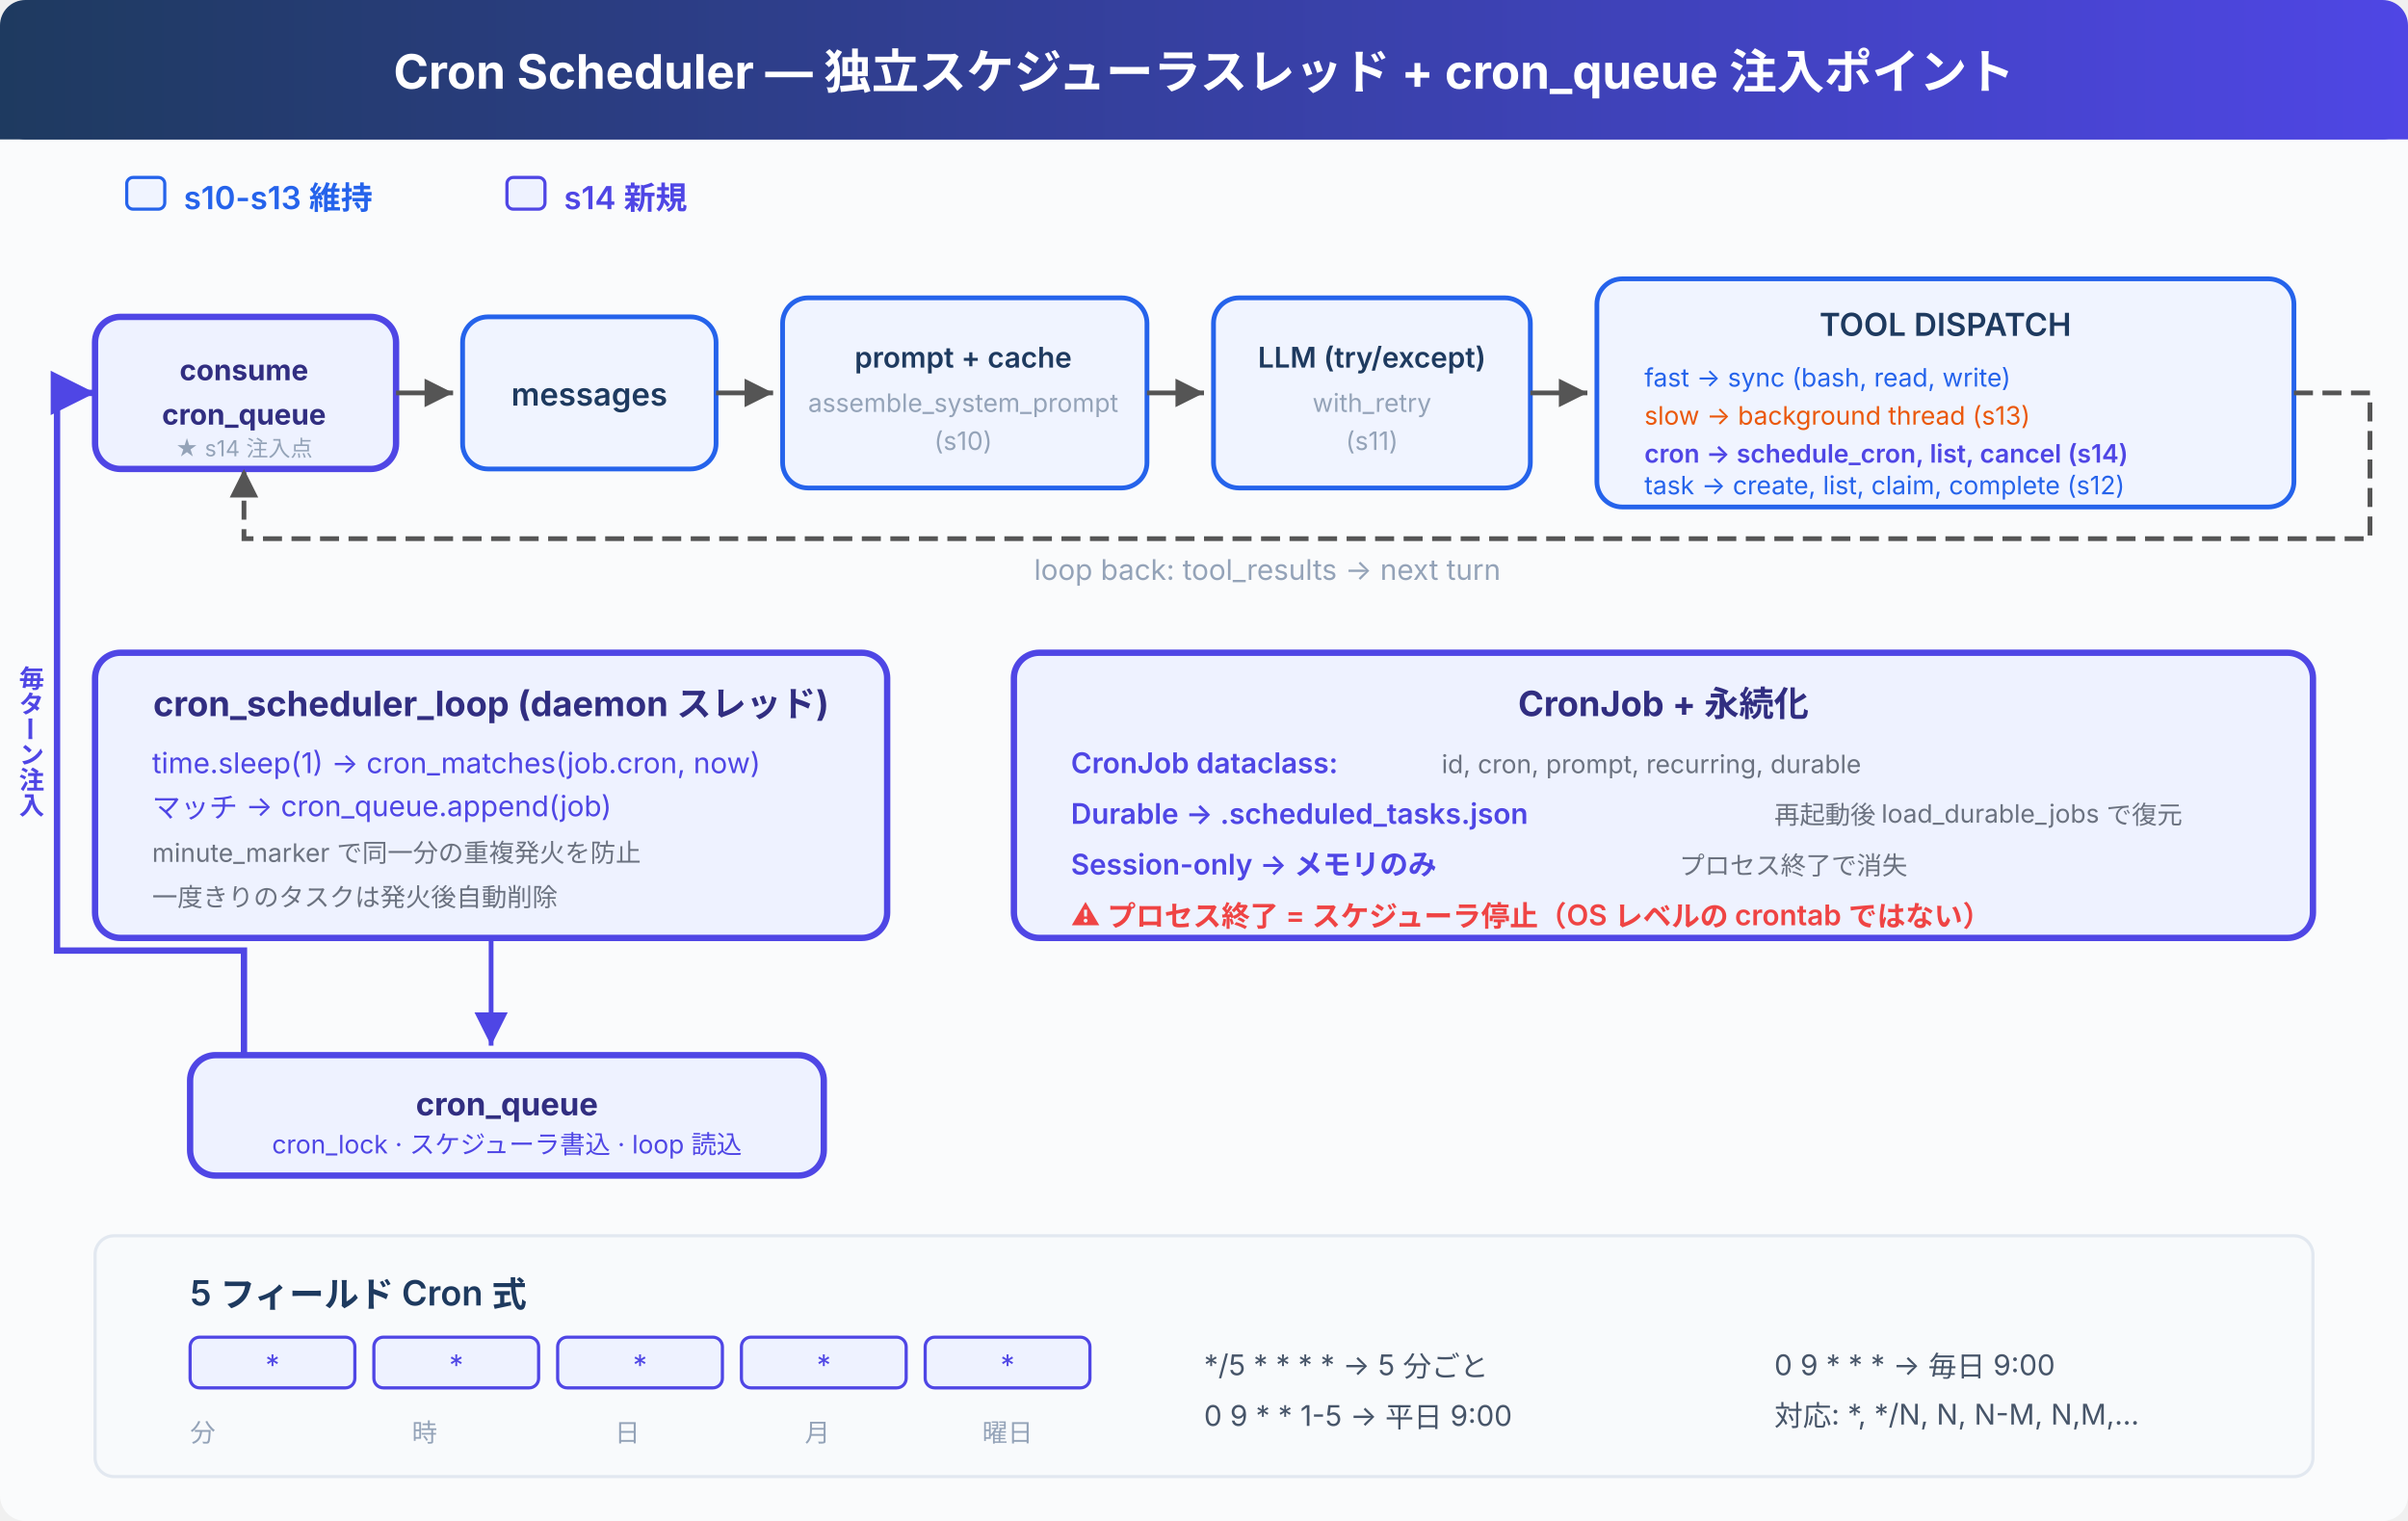
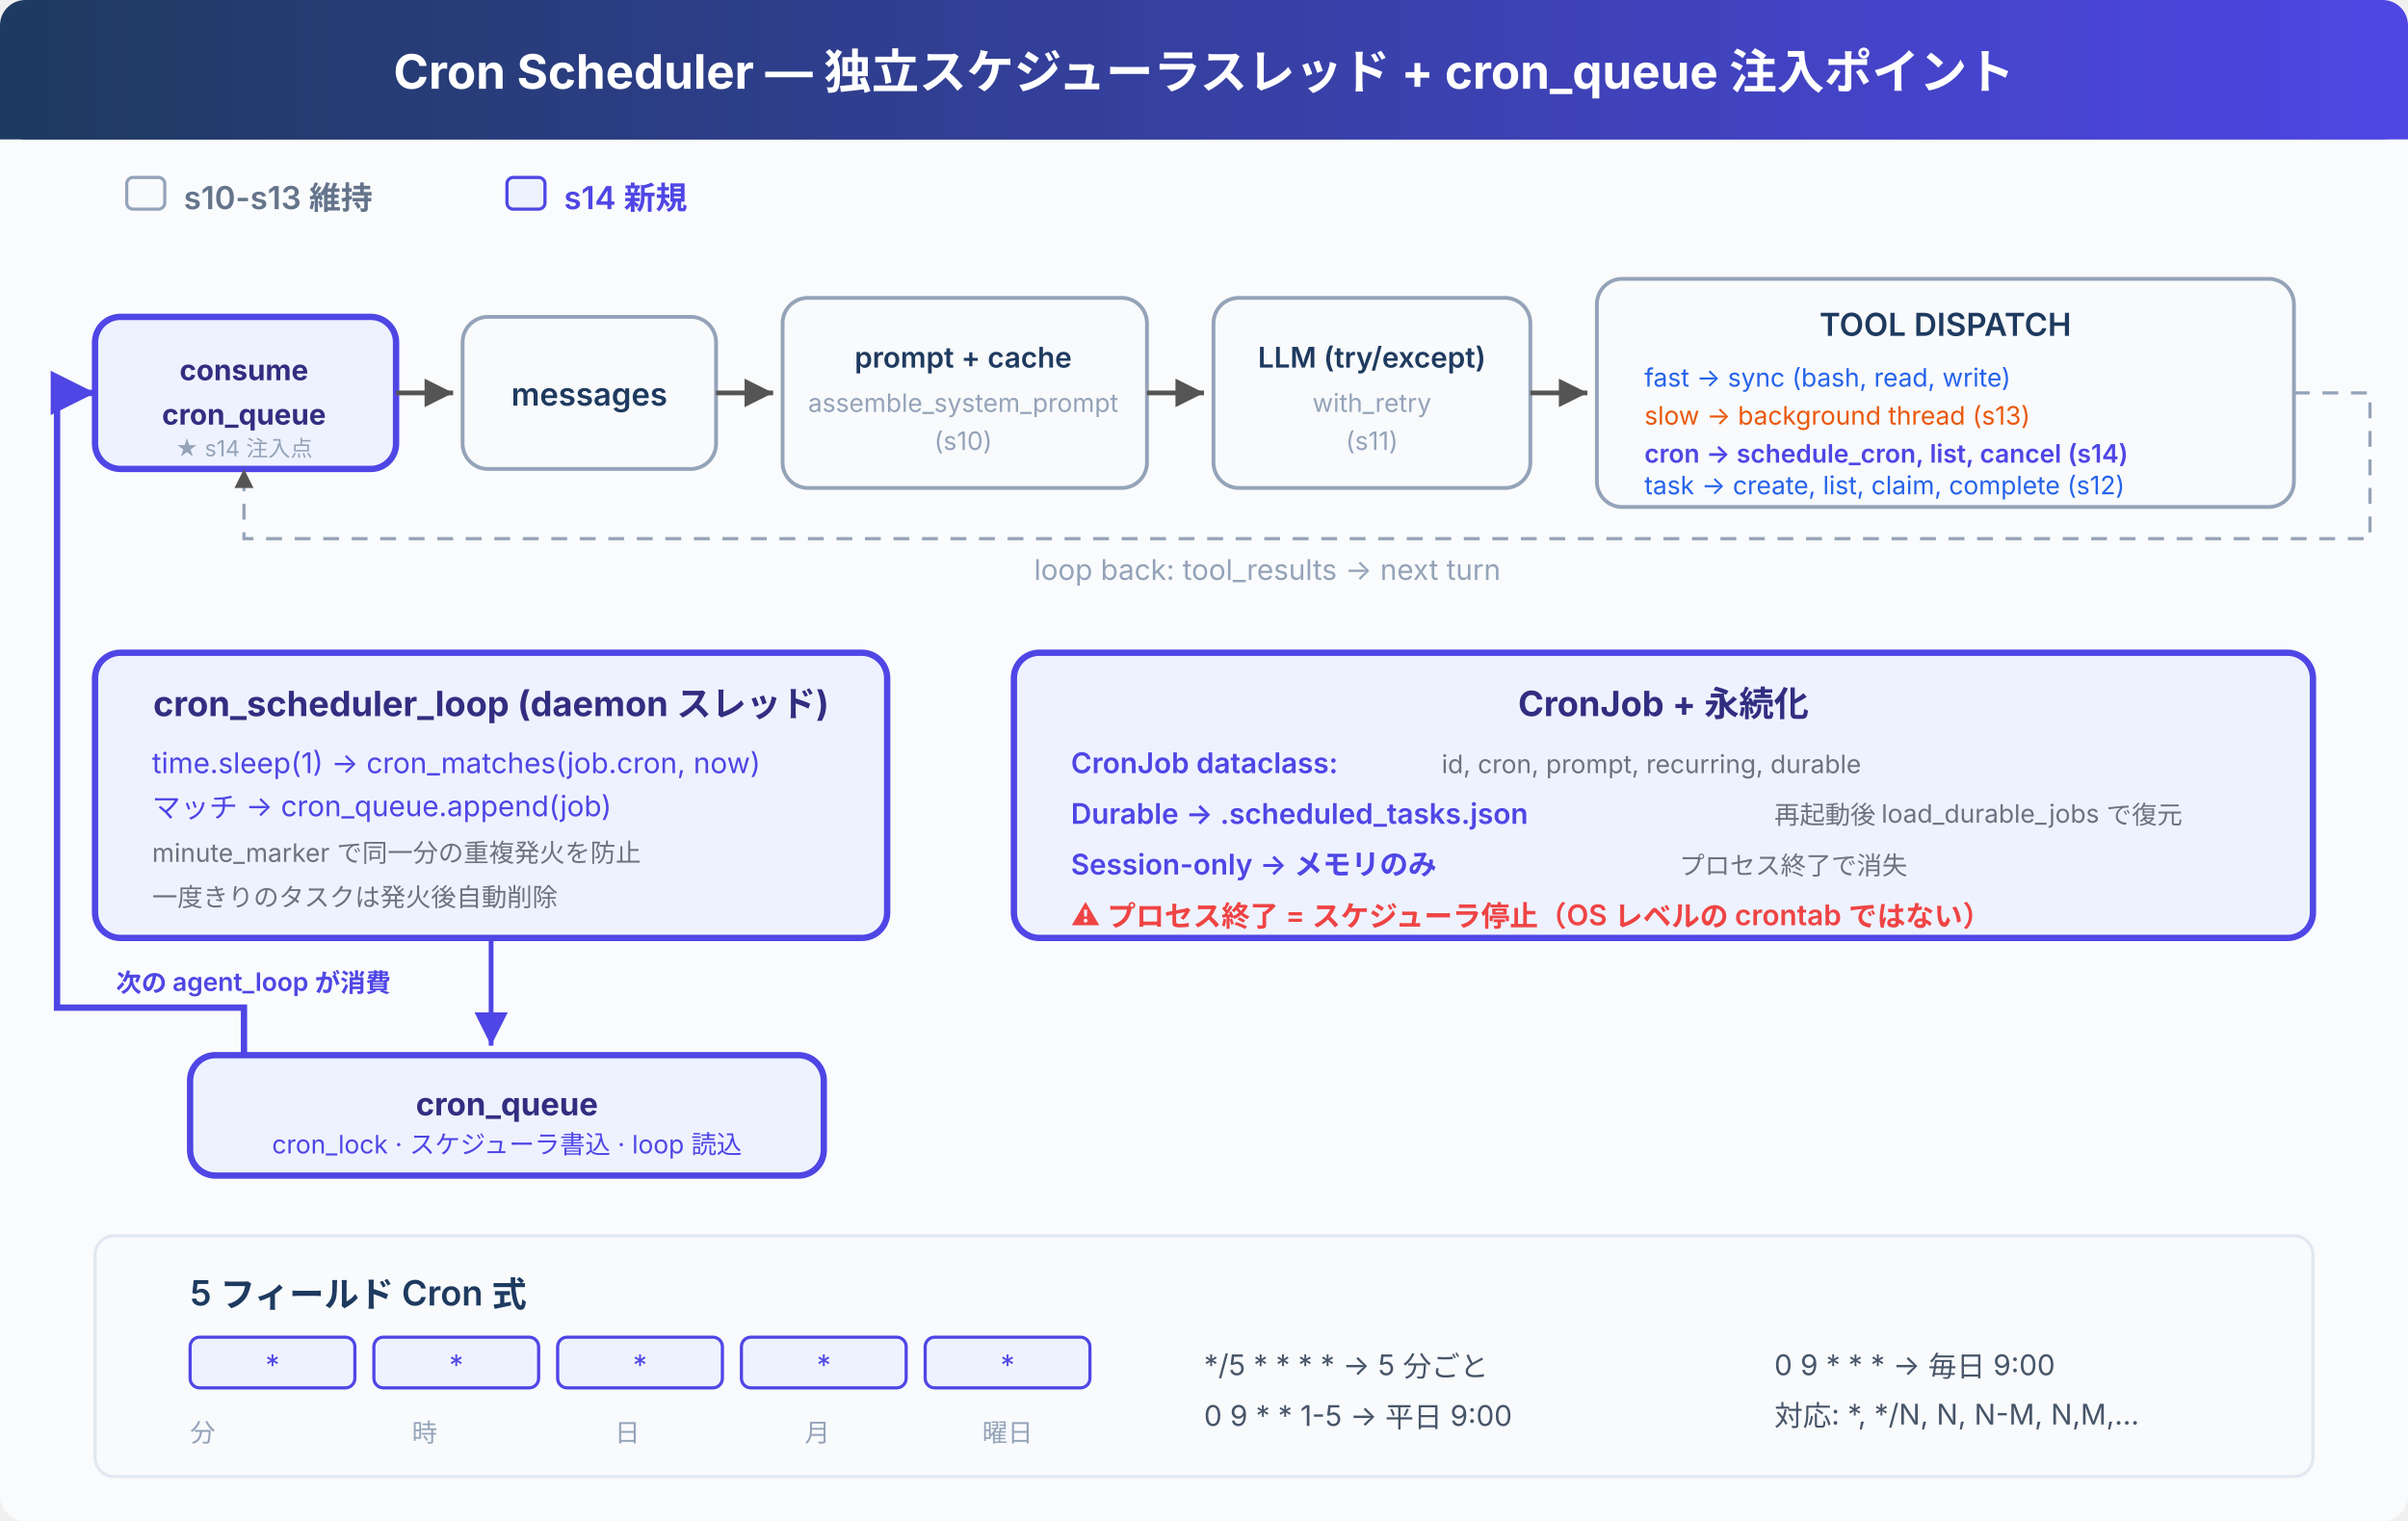
<svg xmlns="http://www.w3.org/2000/svg" viewBox="0 0 760 480" font-family="system-ui, -apple-system, sans-serif">
  <defs>
    <linearGradient id="header" x1="0" y1="0" x2="1" y2="0">
      <stop offset="0%" stop-color="#1e3a5f" />
      <stop offset="100%" stop-color="#4f46e5" />
    </linearGradient>
    <marker id="arrow" viewBox="0 0 10 10" refX="10" refY="5" markerWidth="6" markerHeight="6" orient="auto-start-reverse">
      <path d="M 0 0 L 10 5 L 0 10 z" fill="#555" />
    </marker>
    <marker id="arrow-indigo" viewBox="0 0 10 10" refX="10" refY="5" markerWidth="7" markerHeight="7" orient="auto-start-reverse">
      <path d="M 0 0 L 10 5 L 0 10 z" fill="#4f46e5" />
    </marker>
  </defs>
  <rect width="760" height="480" fill="#fafbfc" rx="8" />
  <rect x="0" y="0" width="760" height="44" fill="url(#header)" rx="8" />
  <rect x="0" y="36" width="760" height="8" fill="url(#header)" />
  <text x="380" y="28" fill="#fff" font-size="15" font-weight="700" text-anchor="middle">Cron Scheduler — 独立スケジューラスレッド + cron_queue 注入ポイント</text>
-   <rect x="40" y="56" width="12" height="10" rx="2" fill="#f0f4ff" stroke="#2563eb" stroke-width="1" />
-   <text x="58" y="66" fill="#2563eb" font-size="10" font-weight="600">s10-s13 維持</text>
+   <rect x="40" y="56" width="12" height="10" rx="2" fill="#f8fafc" stroke="#94a3b8" stroke-width="1" />
+   <text x="58" y="66" fill="#64748b" font-size="10" font-weight="600">s10-s13 維持</text>
  <rect x="160" y="56" width="12" height="10" rx="2" fill="#eef2ff" stroke="#4f46e5" stroke-width="1" />
  <text x="178" y="66" fill="#4f46e5" font-size="10" font-weight="600">s14 新規</text>
  <rect x="30" y="100" width="95" height="48" rx="8" fill="#eef2ff" stroke="#4f46e5" stroke-width="2" />
  <text x="77" y="120" fill="#312e81" font-size="9" font-weight="700" text-anchor="middle">consume</text>
  <text x="77" y="134" fill="#312e81" font-size="9" font-weight="700" text-anchor="middle">cron_queue</text>
  <text x="77" y="144" fill="#94a3b8" font-size="7" text-anchor="middle">★ s14 注入点</text>
  <line x1="125" y1="124" x2="143" y2="124" stroke="#555" stroke-width="1.5" marker-end="url(#arrow)" />
-   <rect x="146" y="100" width="80" height="48" rx="8" fill="#f0f4ff" stroke="#2563eb" stroke-width="1.5" />
+   <rect x="146" y="100" width="80" height="48" rx="8" fill="#f8fafc" stroke="#94a3b8" stroke-width="1.2" />
  <text x="186" y="128" fill="#1e3a5f" font-size="10" font-weight="600" text-anchor="middle">messages</text>
  <line x1="226" y1="124" x2="244" y2="124" stroke="#555" stroke-width="1.5" marker-end="url(#arrow)" />
-   <rect x="247" y="94" width="115" height="60" rx="8" fill="#f0f4ff" stroke="#2563eb" stroke-width="1.5" />
+   <rect x="247" y="94" width="115" height="60" rx="8" fill="#f8fafc" stroke="#94a3b8" stroke-width="1.2" />
  <text x="304" y="116" fill="#1e3a5f" font-size="9" font-weight="600" text-anchor="middle">prompt + cache</text>
  <text x="304" y="130" fill="#94a3b8" font-size="8" text-anchor="middle">assemble_system_prompt</text>
  <text x="304" y="142" fill="#94a3b8" font-size="8" text-anchor="middle">(s10)</text>
  <line x1="362" y1="124" x2="380" y2="124" stroke="#555" stroke-width="1.5" marker-end="url(#arrow)" />
-   <rect x="383" y="94" width="100" height="60" rx="8" fill="#f0f4ff" stroke="#2563eb" stroke-width="1.5" />
+   <rect x="383" y="94" width="100" height="60" rx="8" fill="#f8fafc" stroke="#94a3b8" stroke-width="1.2" />
  <text x="433" y="116" fill="#1e3a5f" font-size="9" font-weight="600" text-anchor="middle">LLM (try/except)</text>
  <text x="433" y="130" fill="#94a3b8" font-size="8" text-anchor="middle">with_retry</text>
  <text x="433" y="142" fill="#94a3b8" font-size="8" text-anchor="middle">(s11)</text>
  <line x1="483" y1="124" x2="501" y2="124" stroke="#555" stroke-width="1.5" marker-end="url(#arrow)" />
-   <rect x="504" y="88" width="220" height="72" rx="8" fill="#f0f4ff" stroke="#2563eb" stroke-width="1.5" />
+   <rect x="504" y="88" width="220" height="72" rx="8" fill="#f8fafc" stroke="#94a3b8" stroke-width="1.2" />
  <text x="614" y="106" fill="#1e3a5f" font-size="10" font-weight="600" text-anchor="middle">TOOL DISPATCH</text>
  <text x="519" y="122" fill="#2563eb" font-size="8">fast → sync (bash, read, write)</text>
  <text x="519" y="134" fill="#ea580c" font-size="8">slow → background thread (s13)</text>
  <text x="519" y="146" fill="#4f46e5" font-size="8" font-weight="600">cron → schedule_cron, list, cancel (s14)</text>
  <text x="519" y="156" fill="#2563eb" font-size="8">task → create, list, claim, complete (s12)</text>
-   <path d="M 724 124 L 748 124 L 748 170 L 77 170 L 77 148" fill="none" stroke="#555" stroke-width="1.5" marker-end="url(#arrow)" stroke-dasharray="6,3" />
+   <path d="M 724 124 L 748 124 L 748 170 L 77 170 L 77 148" fill="none" stroke="#94a3b8" stroke-width="1" marker-end="url(#arrow)" stroke-dasharray="5,4" />
  <text x="400" y="183" fill="#94a3b8" font-size="9" text-anchor="middle">loop back: tool_results → next turn</text>
  <rect x="30" y="206" width="250" height="90" rx="8" fill="#eef2ff" stroke="#4f46e5" stroke-width="2" />
  <text x="155" y="226" fill="#312e81" font-size="11" font-weight="700" text-anchor="middle">cron_scheduler_loop (daemon スレッド)</text>
  <text x="48" y="244" fill="#4f46e5" font-size="9">time.sleep(1) → cron_matches(job.cron, now)</text>
  <text x="48" y="258" fill="#4f46e5" font-size="9">マッチ → cron_queue.append(job)</text>
  <text x="48" y="272" fill="#6b7280" font-size="8">minute_marker で同一分の重複発火を防止</text>
  <text x="48" y="286" fill="#6b7280" font-size="8">一度きりのタスクは発火後自動削除</text>
  <path d="M 155 296 L 155 330" fill="none" stroke="#4f46e5" stroke-width="1.5" marker-end="url(#arrow-indigo)" />
  <rect x="60" y="333" width="200" height="38" rx="8" fill="#eef2ff" stroke="#4f46e5" stroke-width="2" />
  <text x="160" y="352" fill="#312e81" font-size="10" font-weight="700" text-anchor="middle">cron_queue</text>
  <text x="160" y="364" fill="#4f46e5" font-size="8" text-anchor="middle">cron_lock · スケジューラ書込 · loop 読込</text>
-   <path d="M 77 333 L 77 300 L 18 300 L 18 124 L 30 124" fill="none" stroke="#4f46e5" stroke-width="2" marker-end="url(#arrow-indigo)" />
-   <text x="10" y="210" fill="#4f46e5" font-size="8" font-weight="600" writing-mode="tb">毎ターン注入</text>
+   <path d="M 77 333 L 77 318 L 18 318 L 18 124 L 30 124" fill="none" stroke="#4f46e5" stroke-width="2" marker-end="url(#arrow-indigo)" />
+   <text x="80" y="313" fill="#4f46e5" font-size="8" font-weight="600" text-anchor="middle">次の agent_loop が消費</text>
  <rect x="320" y="206" width="410" height="90" rx="8" fill="#eef2ff" stroke="#4f46e5" stroke-width="2" />
  <text x="525" y="226" fill="#312e81" font-size="11" font-weight="700" text-anchor="middle">CronJob + 永続化</text>
  <text x="338" y="244" fill="#4f46e5" font-size="9" font-weight="600">CronJob dataclass:</text>
  <text x="455" y="244" fill="#6b7280" font-size="8">id, cron, prompt, recurring, durable</text>
  <text x="338" y="260" fill="#4f46e5" font-size="9" font-weight="600">Durable → .scheduled_tasks.json</text>
  <text x="560" y="260" fill="#6b7280" font-size="8">再起動後 load_durable_jobs で復元</text>
  <text x="338" y="276" fill="#4f46e5" font-size="9" font-weight="600">Session-only → メモリのみ</text>
  <text x="530" y="276" fill="#6b7280" font-size="8">プロセス終了で消失</text>
  <text x="338" y="292" fill="#ef4444" font-size="9" font-weight="600">⚠ プロセス終了 = スケジューラ停止（OS レベルの crontab ではない）</text>
  <rect x="30" y="390" width="700" height="76" rx="6" fill="#f8fafc" stroke="#e2e8f0" stroke-width="1" />
  <text x="60" y="412" fill="#1e3a5f" font-size="11" font-weight="600">5 フィールド Cron 式</text>
  <rect x="60" y="422" width="52" height="16" rx="3" fill="#eef2ff" stroke="#4f46e5" stroke-width="1" />
  <text x="86" y="434" fill="#4f46e5" font-size="9" text-anchor="middle">*</text>
  <rect x="118" y="422" width="52" height="16" rx="3" fill="#eef2ff" stroke="#4f46e5" stroke-width="1" />
  <text x="144" y="434" fill="#4f46e5" font-size="9" text-anchor="middle">*</text>
  <rect x="176" y="422" width="52" height="16" rx="3" fill="#eef2ff" stroke="#4f46e5" stroke-width="1" />
  <text x="202" y="434" fill="#4f46e5" font-size="9" text-anchor="middle">*</text>
  <rect x="234" y="422" width="52" height="16" rx="3" fill="#eef2ff" stroke="#4f46e5" stroke-width="1" />
  <text x="260" y="434" fill="#4f46e5" font-size="9" text-anchor="middle">*</text>
  <rect x="292" y="422" width="52" height="16" rx="3" fill="#eef2ff" stroke="#4f46e5" stroke-width="1" />
  <text x="318" y="434" fill="#4f46e5" font-size="9" text-anchor="middle">*</text>
  <text x="60" y="455" fill="#94a3b8" font-size="8">分</text>
  <text x="130" y="455" fill="#94a3b8" font-size="8">時</text>
  <text x="194" y="455" fill="#94a3b8" font-size="8">日</text>
  <text x="254" y="455" fill="#94a3b8" font-size="8">月</text>
  <text x="310" y="455" fill="#94a3b8" font-size="8">曜日</text>
  <text x="380" y="434" fill="#475569" font-size="9">*/5 * * * * → 5 分ごと</text>
  <text x="380" y="450" fill="#475569" font-size="9">0 9 * * 1-5 → 平日 9:00</text>
  <text x="560" y="434" fill="#475569" font-size="9">0 9 * * * → 毎日 9:00</text>
  <text x="560" y="450" fill="#475569" font-size="9">対応: *, */N, N, N-M, N,M,...</text>
</svg>
